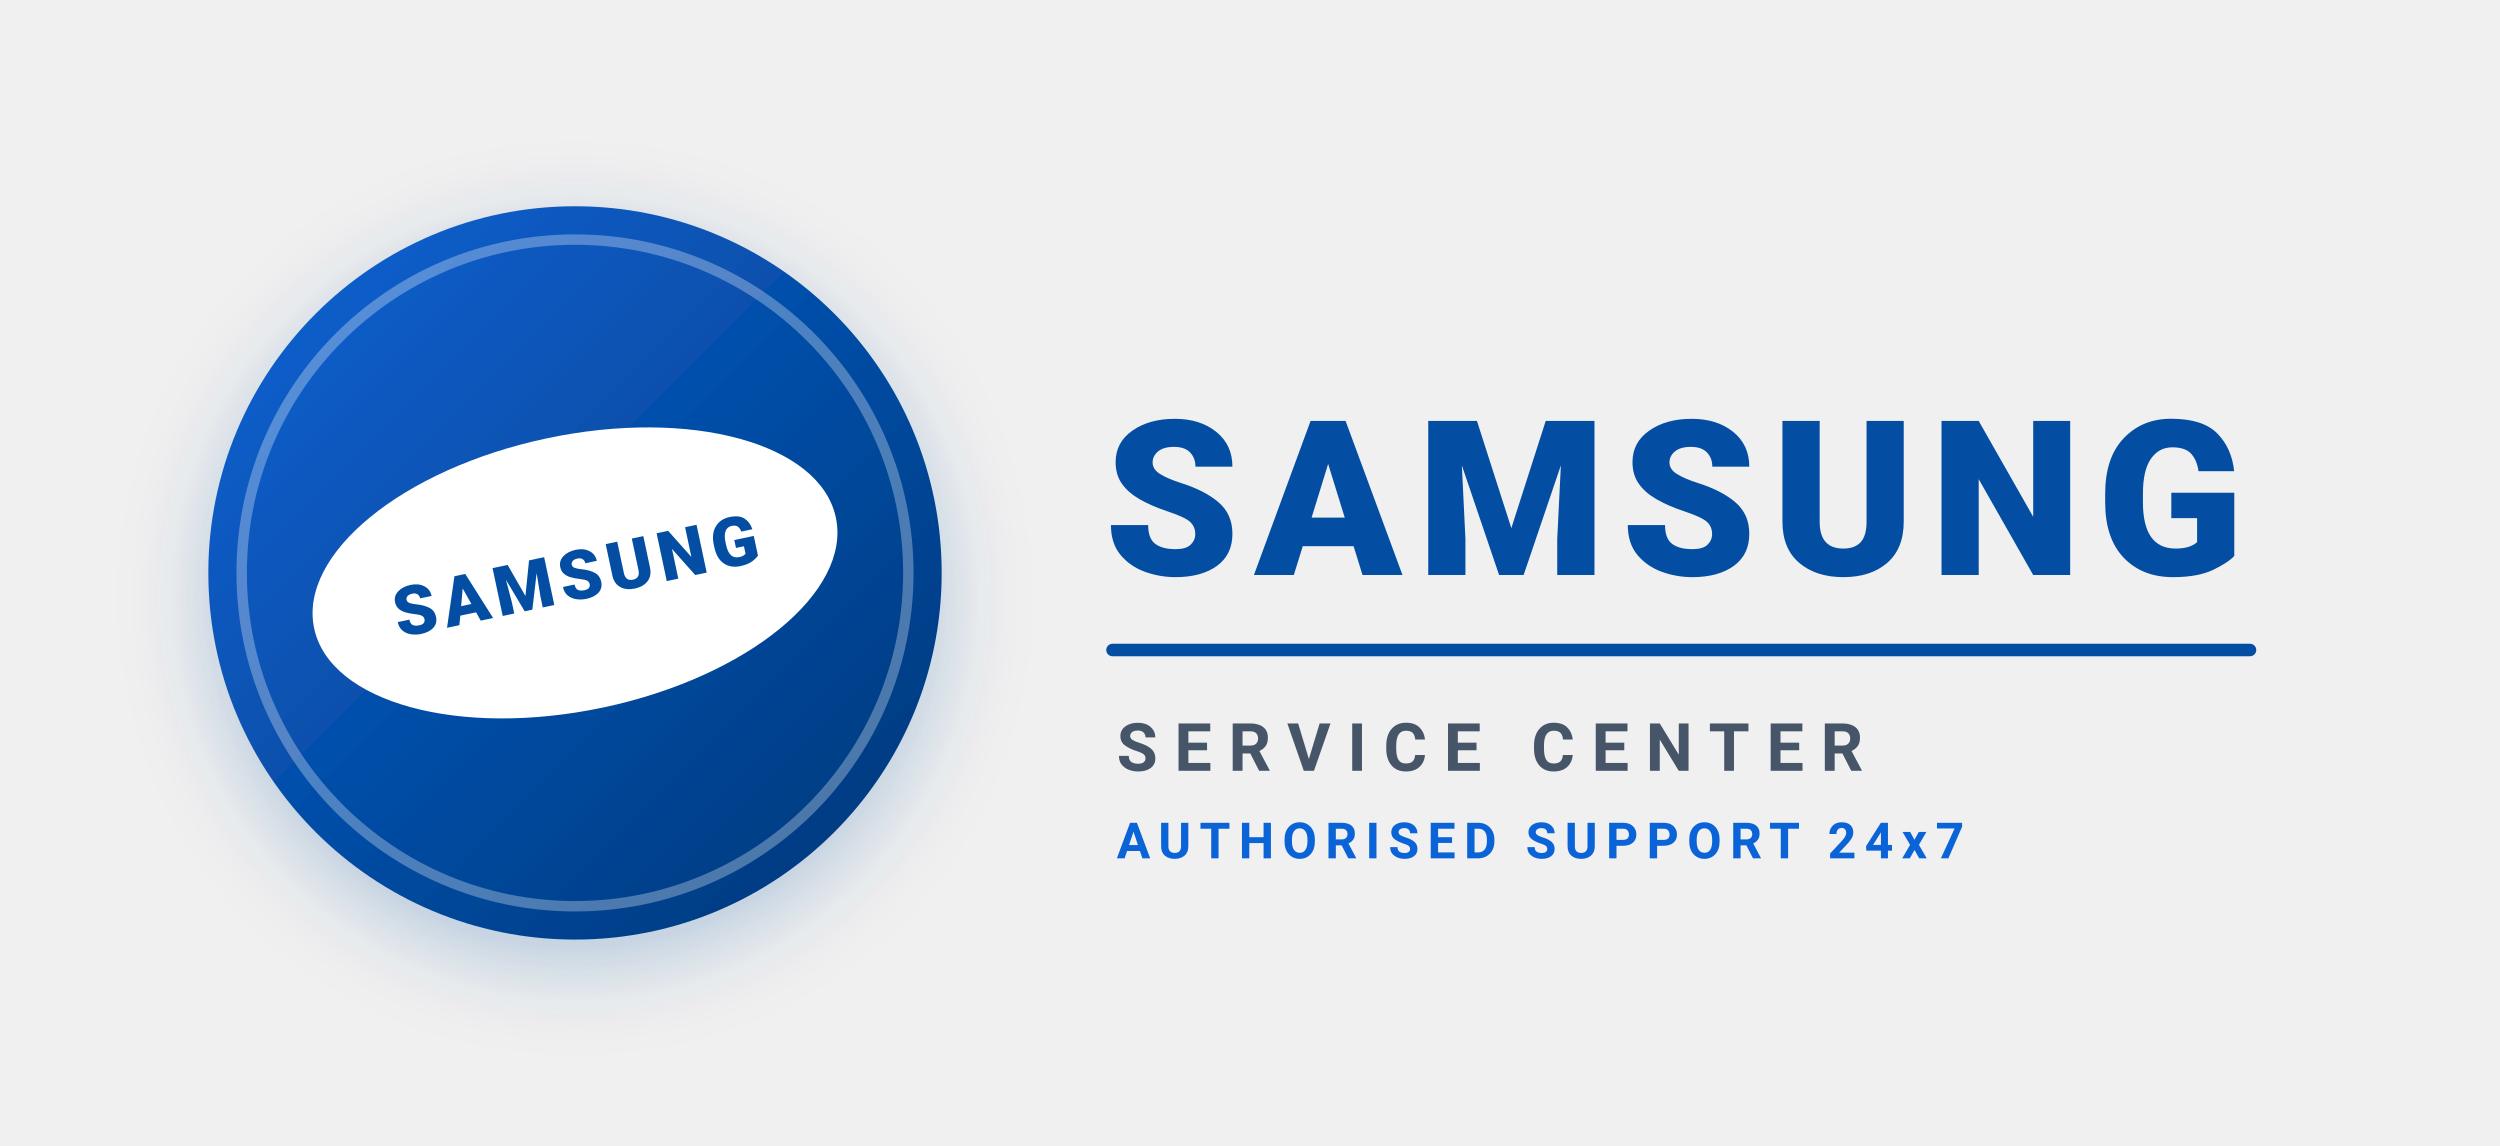
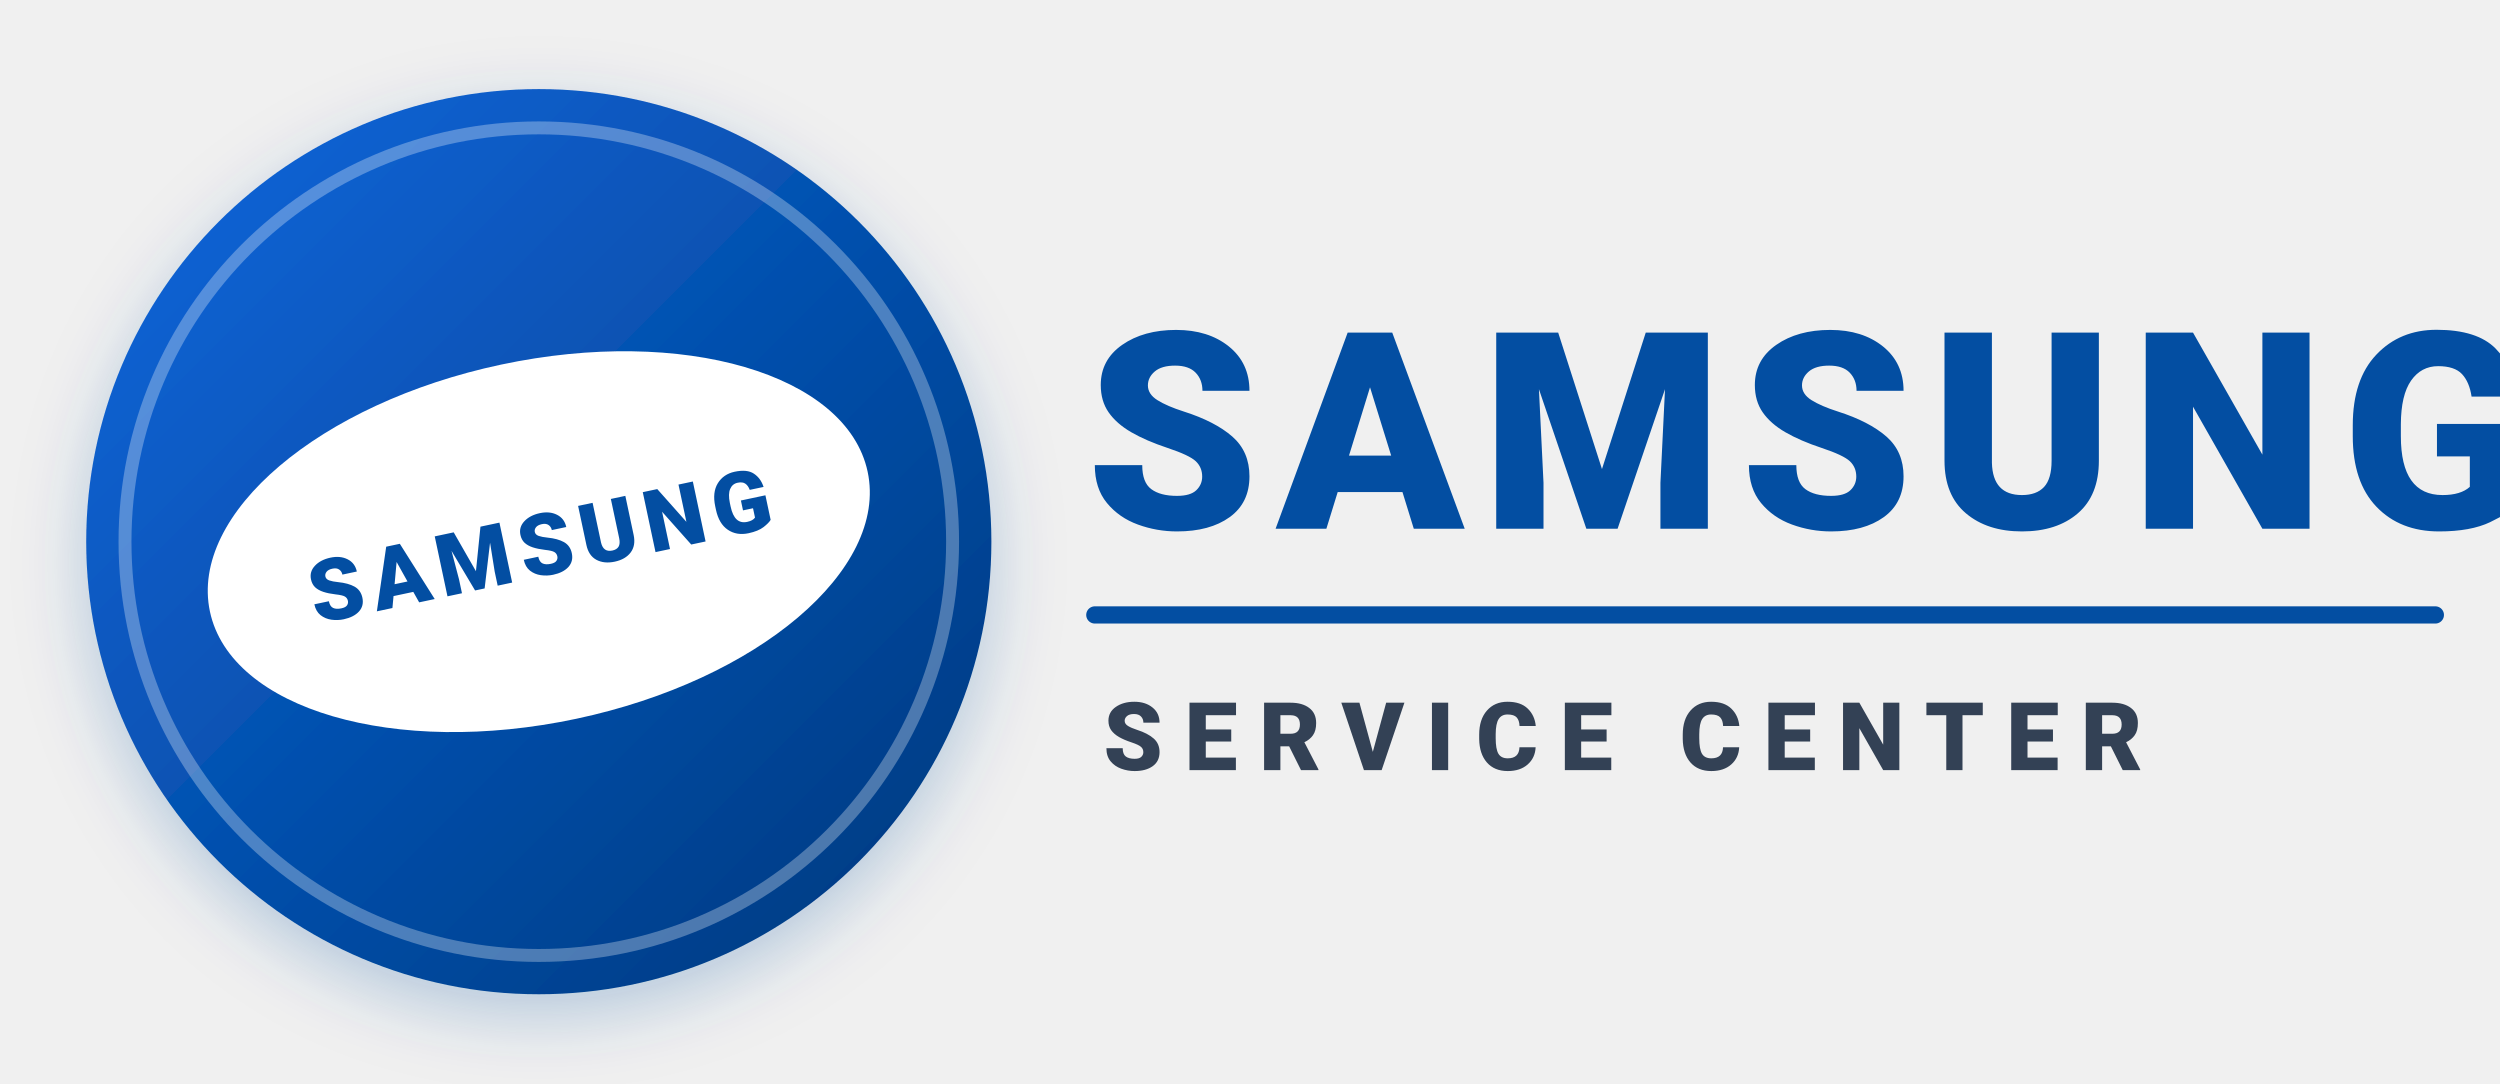
- <svg xmlns="http://www.w3.org/2000/svg" width="600" height="275" viewBox="0 0 600 275">
+ <svg xmlns="http://www.w3.org/2000/svg" width="600" height="260" viewBox="0 15 580 240">
  <defs>
    <linearGradient id="samGrad" x1="0%" y1="0%" x2="100%" y2="100%">
-       <stop offset="0%" stop-color="#0A64D8" />
-       <stop offset="100%" stop-color="#023675" />
+       <stop offset="0%" stop-color="#0A68E0" />
+       <stop offset="100%" stop-color="#02377A" />
    </linearGradient>
    <filter id="samShadow" x="-20%" y="-20%" width="140%" height="140%">
-       <feDropShadow dx="0" dy="6" stdDeviation="10" flood-color="#034EA2" flood-opacity="0.25" />
+       <feDropShadow dx="0" dy="5" stdDeviation="8" flood-color="#034EA2" flood-opacity="0.25" />
    </filter>
  </defs>
-   <circle cx="138" cy="137.5" r="88" fill="url(#samGrad)" filter="url(#samShadow)" />
-   <circle cx="138" cy="137.5" r="80" fill="none" stroke="rgba(255,255,255,0.3)" stroke-width="2.5" />
-   <ellipse cx="138" cy="137.5" rx="64" ry="33" fill="#ffffff" transform="rotate(-12 138 137.5)" />
-   <text x="138" y="144" font-family="'Segoe UI', Roboto, Helvetica, Arial, sans-serif" font-weight="900" font-size="16.5" fill="#034EA2" text-anchor="middle" letter-spacing="1.5" transform="rotate(-12 138 137.5)">SAMSUNG</text>
-   <text x="265" y="138" font-family="'Segoe UI', Roboto, Helvetica, Arial, sans-serif" font-weight="900" font-size="52" fill="#034EA2" letter-spacing="3.5">SAMSUNG</text>
-   <line x1="267" y1="156" x2="540" y2="156" stroke="#034EA2" stroke-width="3" stroke-linecap="round" />
-   <text x="268" y="185" font-family="'Segoe UI', Roboto, Helvetica, Arial, sans-serif" font-weight="700" font-size="16" fill="#475569" letter-spacing="4">SERVICE CENTER</text>
-   <text x="268" y="206" font-family="'Segoe UI', Roboto, Helvetica, Arial, sans-serif" font-weight="600" font-size="12" fill="#0A64D8" letter-spacing="2">AUTHORISED SUPPORT 24x7</text>
+   <circle cx="125" cy="135" r="105" fill="url(#samGrad)" filter="url(#samShadow)" />
+   <circle cx="125" cy="135" r="96" fill="none" stroke="rgba(255,255,255,0.3)" stroke-width="3" />
+   <ellipse cx="125" cy="135" rx="78" ry="42" fill="#ffffff" transform="rotate(-12 125 135)" />
+   <text x="125" y="143" font-family="'Segoe UI', Roboto, Helvetica, Arial, sans-serif" font-weight="900" font-size="20" fill="#034EA2" text-anchor="middle" letter-spacing="2" transform="rotate(-12 125 135)">SAMSUNG</text>
+   <text x="252" y="132" font-family="'Segoe UI', Roboto, Helvetica, Arial, sans-serif" font-weight="900" font-size="64" fill="#034EA2" letter-spacing="4">SAMSUNG</text>
+   <line x1="254" y1="152" x2="565" y2="152" stroke="#034EA2" stroke-width="4" stroke-linecap="round" />
+   <text x="256" y="188" font-family="'Segoe UI', Roboto, Helvetica, Arial, sans-serif" font-weight="800" font-size="22" fill="#334155" letter-spacing="5">SERVICE CENTER</text>
</svg>
